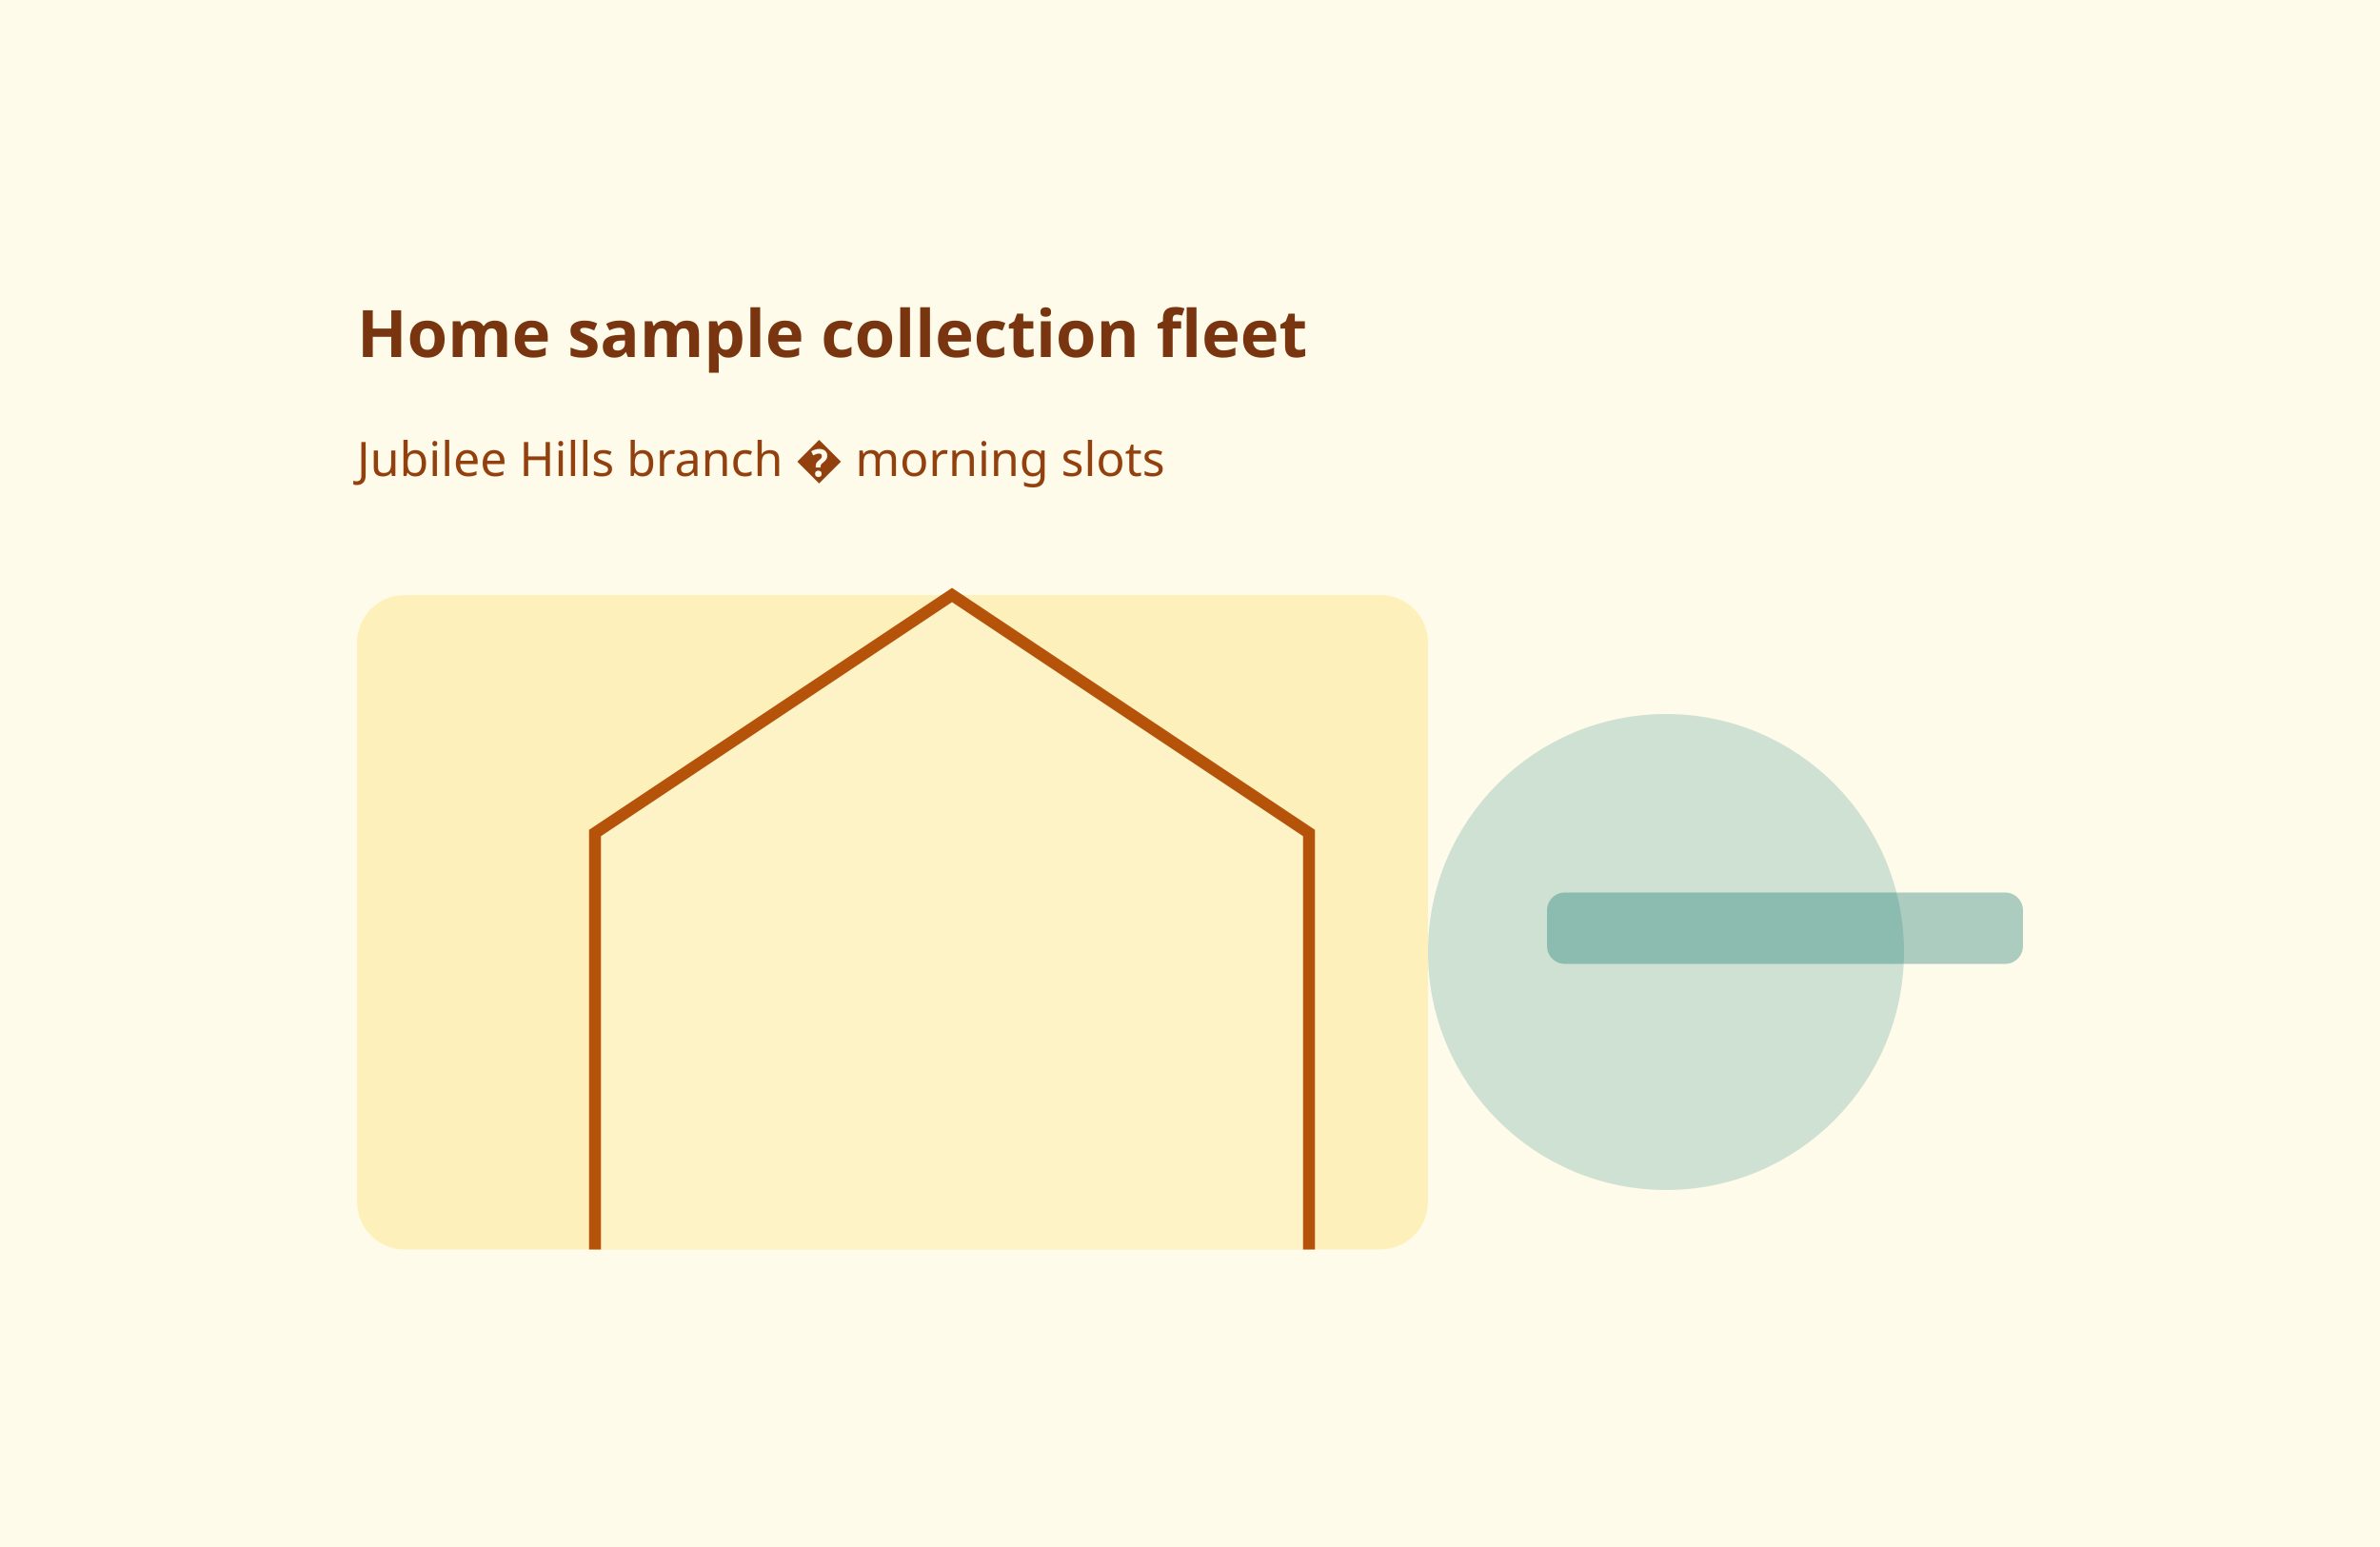
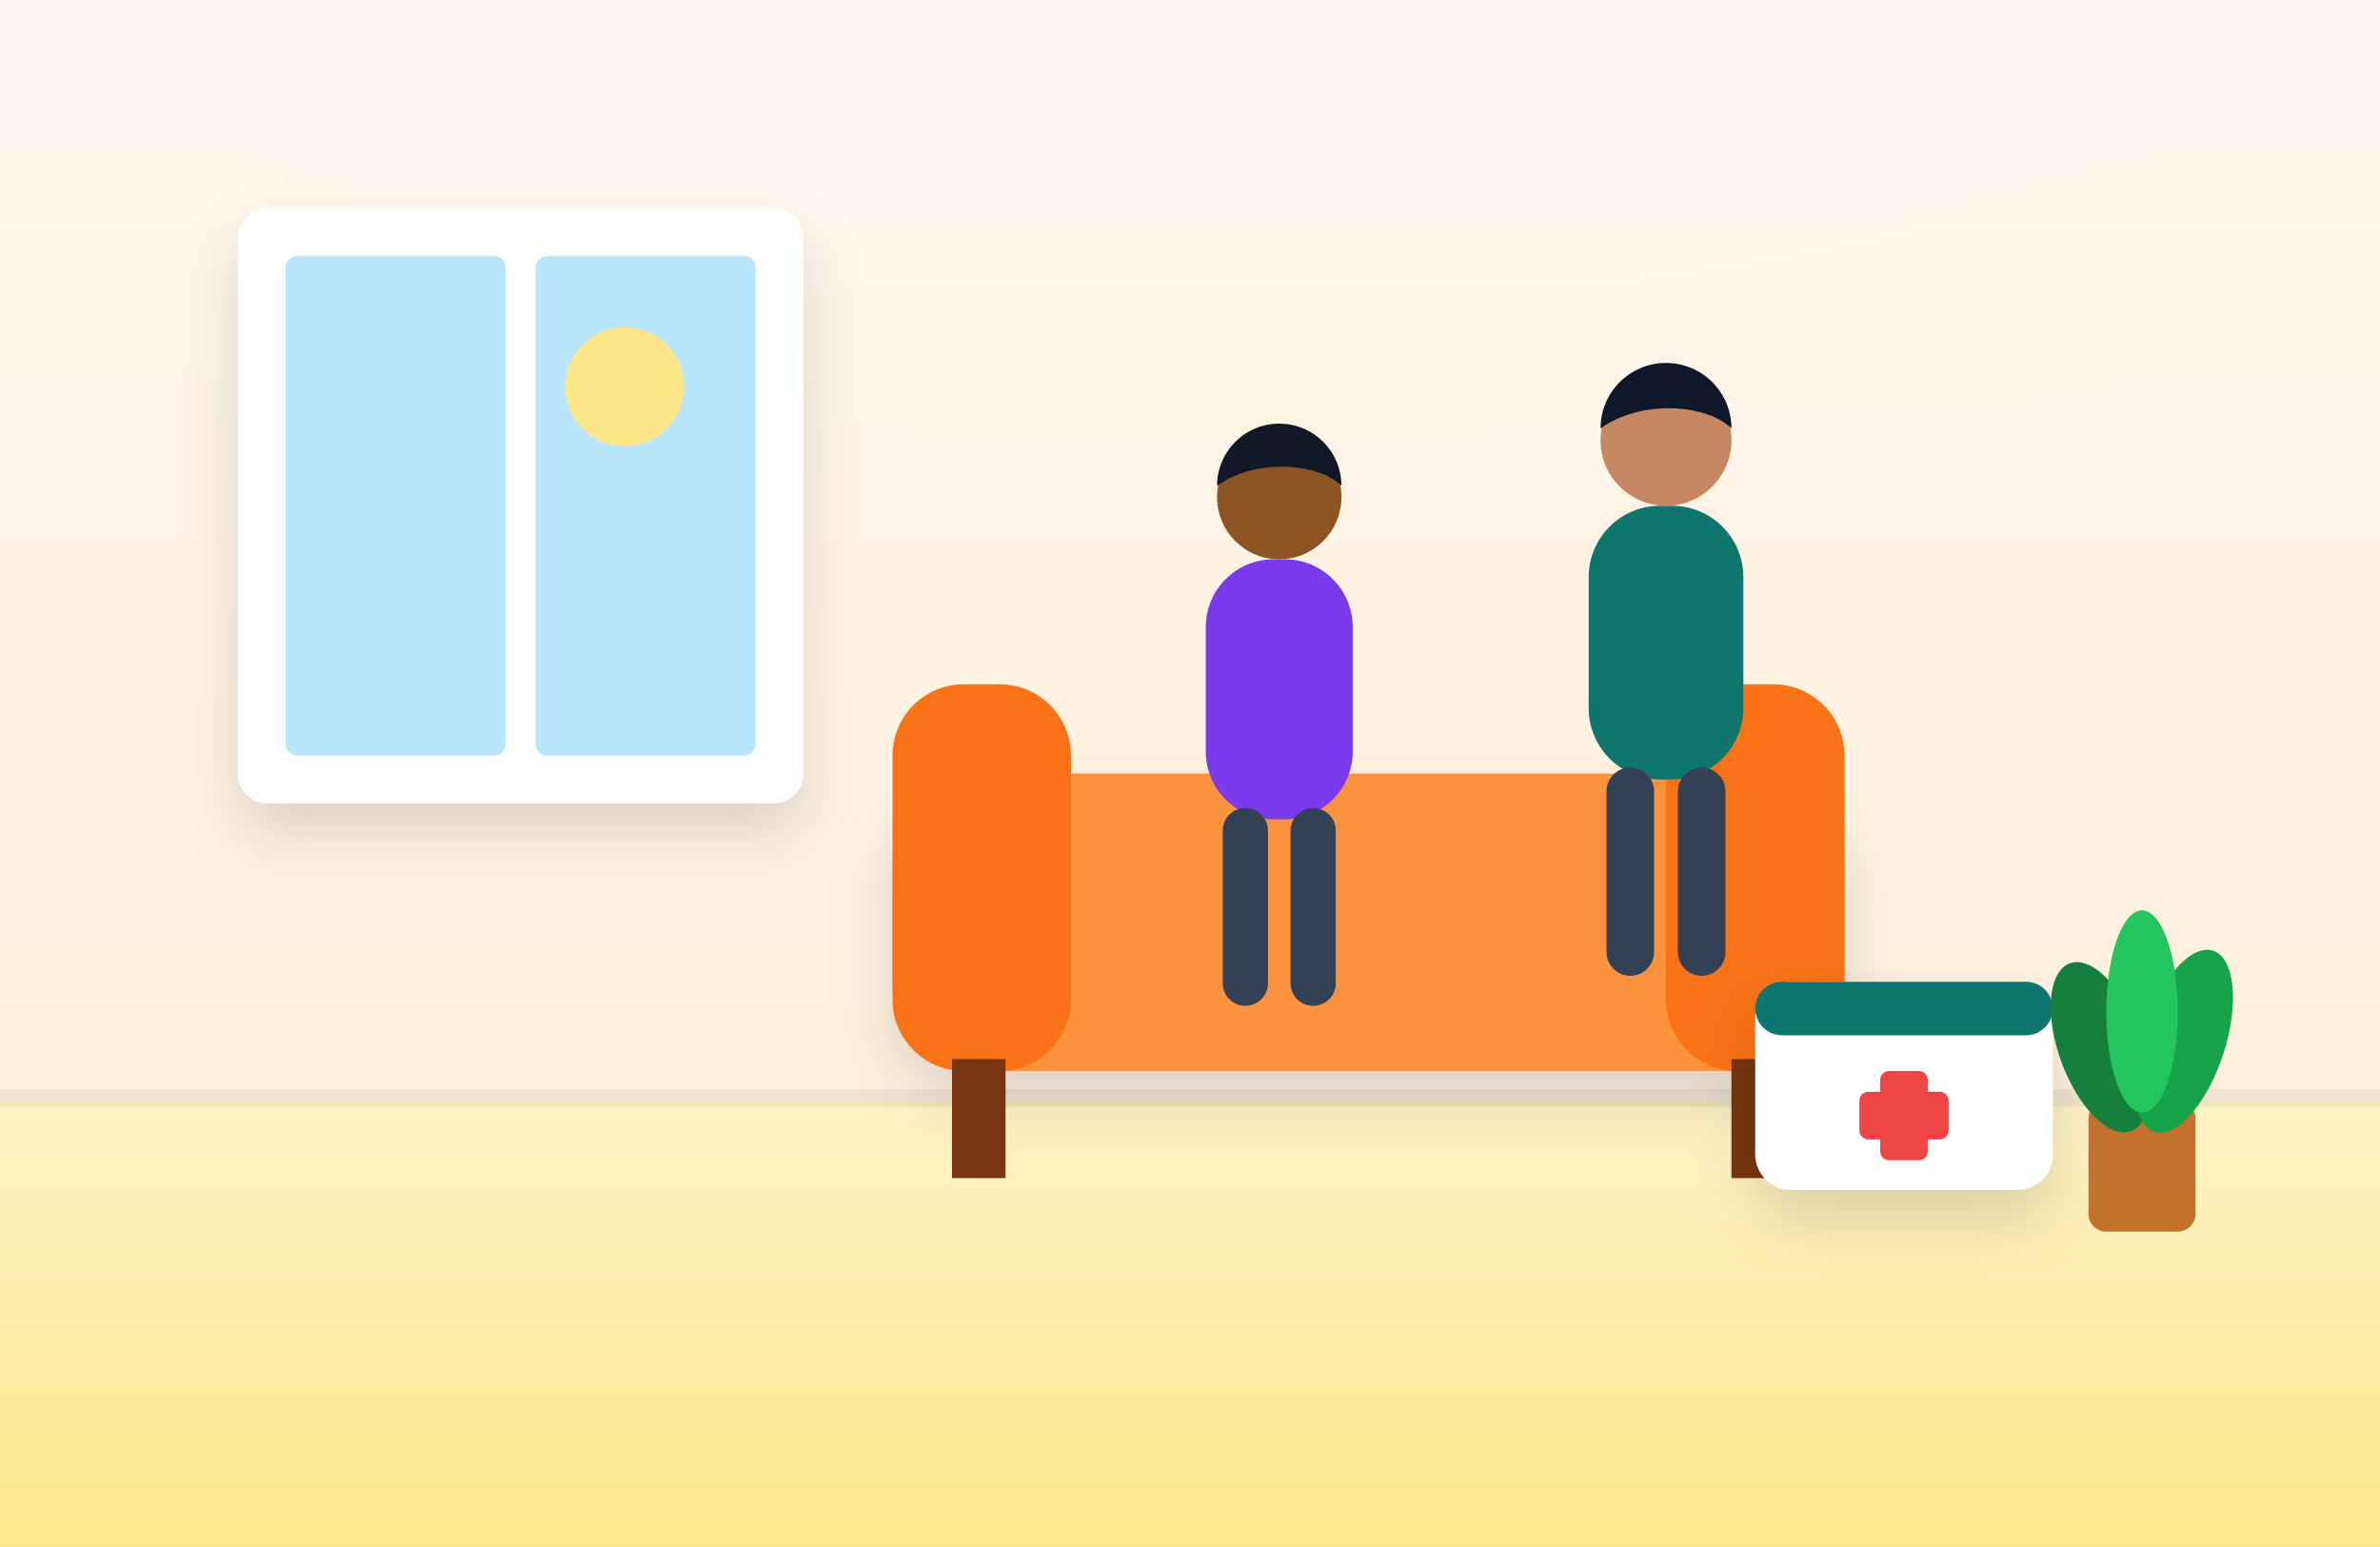
- <svg xmlns="http://www.w3.org/2000/svg" viewBox="0 0 800 520" fill="none">
-   <rect width="800" height="520" fill="#FFFBEB" />
-   <rect x="120" y="200" width="360" height="220" rx="16" fill="#FDE68A" opacity=".5" />
-   <path d="M200 420V280l120-80 120 80v140" stroke="#B45309" stroke-width="4" fill="#FEF3C7" />
-   <circle cx="560" cy="320" r="80" fill="#0F766E" opacity=".2" />
-   <rect x="520" y="300" width="160" height="24" rx="6" fill="#0F766E" opacity=".35" />
-   <text x="120" y="120" fill="#78350F" font-family="system-ui,sans-serif" font-size="22" font-weight="600">Home sample collection fleet</text>
-   <text x="120" y="160" fill="#92400E" font-family="system-ui,sans-serif" font-size="16">Jubilee Hills branch � morning slots</text>
+ <svg xmlns="http://www.w3.org/2000/svg" viewBox="0 0 800 520" role="img" aria-label="Illustration of a home sample collection visit">
+   <defs>
+     <linearGradient id="w" x1="0" y1="0" x2="0" y2="1">
+       <stop offset="0" stop-color="#FFF7ED" />
+       <stop offset="1" stop-color="#FFEDD5" />
+     </linearGradient>
+     <linearGradient id="f" x1="0" y1="0" x2="0" y2="1">
+       <stop offset="0" stop-color="#FEF3C7" />
+       <stop offset="1" stop-color="#FDE68A" />
+     </linearGradient>
+     <radialGradient id="l" cx=".5" cy="0" r=".8">
+       <stop offset="0" stop-color="#fff" stop-opacity=".7" />
+       <stop offset="1" stop-color="#fff" stop-opacity="0" />
+     </radialGradient>
+     <filter id="s" x="-20%" y="-20%" width="140%" height="160%">
+       <feDropShadow dx="0" dy="10" stdDeviation="10" flood-color="#0f172a" flood-opacity=".14" />
+     </filter>
+   </defs>
+   <rect width="800" height="520" fill="url(#w)" />
+   <rect y="370" width="800" height="150" fill="url(#f)" />
+   <rect y="366" width="800" height="6" fill="#0f172a" opacity=".06" />
+   <ellipse cx="400" cy="0" rx="520" ry="300" fill="url(#l)" />
+   <rect x="80" y="70" width="190" height="200" rx="10" fill="#fff" filter="url(#s)" />
+   <rect x="96" y="86" width="74" height="168" rx="4" fill="#BAE6FD" />
+   <rect x="180" y="86" width="74" height="168" rx="4" fill="#BAE6FD" />
+   <circle cx="210" cy="130" r="20" fill="#FDE68A" />
+   <rect x="300" y="260" width="320" height="100" rx="30" fill="#FB923C" filter="url(#s)" />
+   <rect x="300" y="230" width="60" height="130" rx="24" fill="#F97316" />
+   <rect x="560" y="230" width="60" height="130" rx="24" fill="#F97316" />
+   <rect x="320" y="356" width="18" height="40" fill="#78350F" />
+   <rect x="582" y="356" width="18" height="40" fill="#78350F" />
+   <g transform="translate(430 150) scale(0.95)">
+     <rect x="-26" y="40" width="52" height="92" rx="24" fill="#7C3AED" />
+     <rect x="-20" y="128" width="16" height="70" rx="8" fill="#334155" />
+     <rect x="4" y="128" width="16" height="70" rx="8" fill="#334155" />
+     <circle cy="18" r="22" fill="#8D5524" />
+     <path d="M-22 14a22 22 0 0 1 44 0c-8-8-30-10-44 0z" fill="#111827" />
+   </g>
+   <g transform="translate(560 130) scale(1)">
+     <rect x="-26" y="40" width="52" height="92" rx="24" fill="#0F766E" />
+     <rect x="-20" y="128" width="16" height="70" rx="8" fill="#334155" />
+     <rect x="4" y="128" width="16" height="70" rx="8" fill="#334155" />
+     <circle cy="18" r="22" fill="#C68863" />
+     <path d="M-22 14a22 22 0 0 1 44 0c-8-8-30-10-44 0z" fill="#0f172a" />
+   </g>
+   <g transform="translate(640 330)" filter="url(#s)">
+     <rect x="-50" y="0" width="100" height="70" rx="12" fill="#fff" />
+     <rect x="-50" y="0" width="100" height="18" rx="9" fill="#0F766E" />
+     <rect x="-8" y="30" width="16" height="30" rx="3" fill="#EF4444" />
+     <rect x="-15" y="37" width="30" height="16" rx="3" fill="#EF4444" />
+   </g>
+   <g transform="translate(720 330)">
+     <rect x="-18" y="40" width="36" height="44" rx="6" fill="#B45309" opacity=".8" />
+     <ellipse cx="-14" cy="22" rx="14" ry="30" fill="#15803D" transform="rotate(-20 -14 22)" />
+     <ellipse cx="14" cy="20" rx="14" ry="32" fill="#16A34A" transform="rotate(18 14 20)" />
+     <ellipse cx="0" cy="10" rx="12" ry="34" fill="#22C55E" />
+   </g>
</svg>
